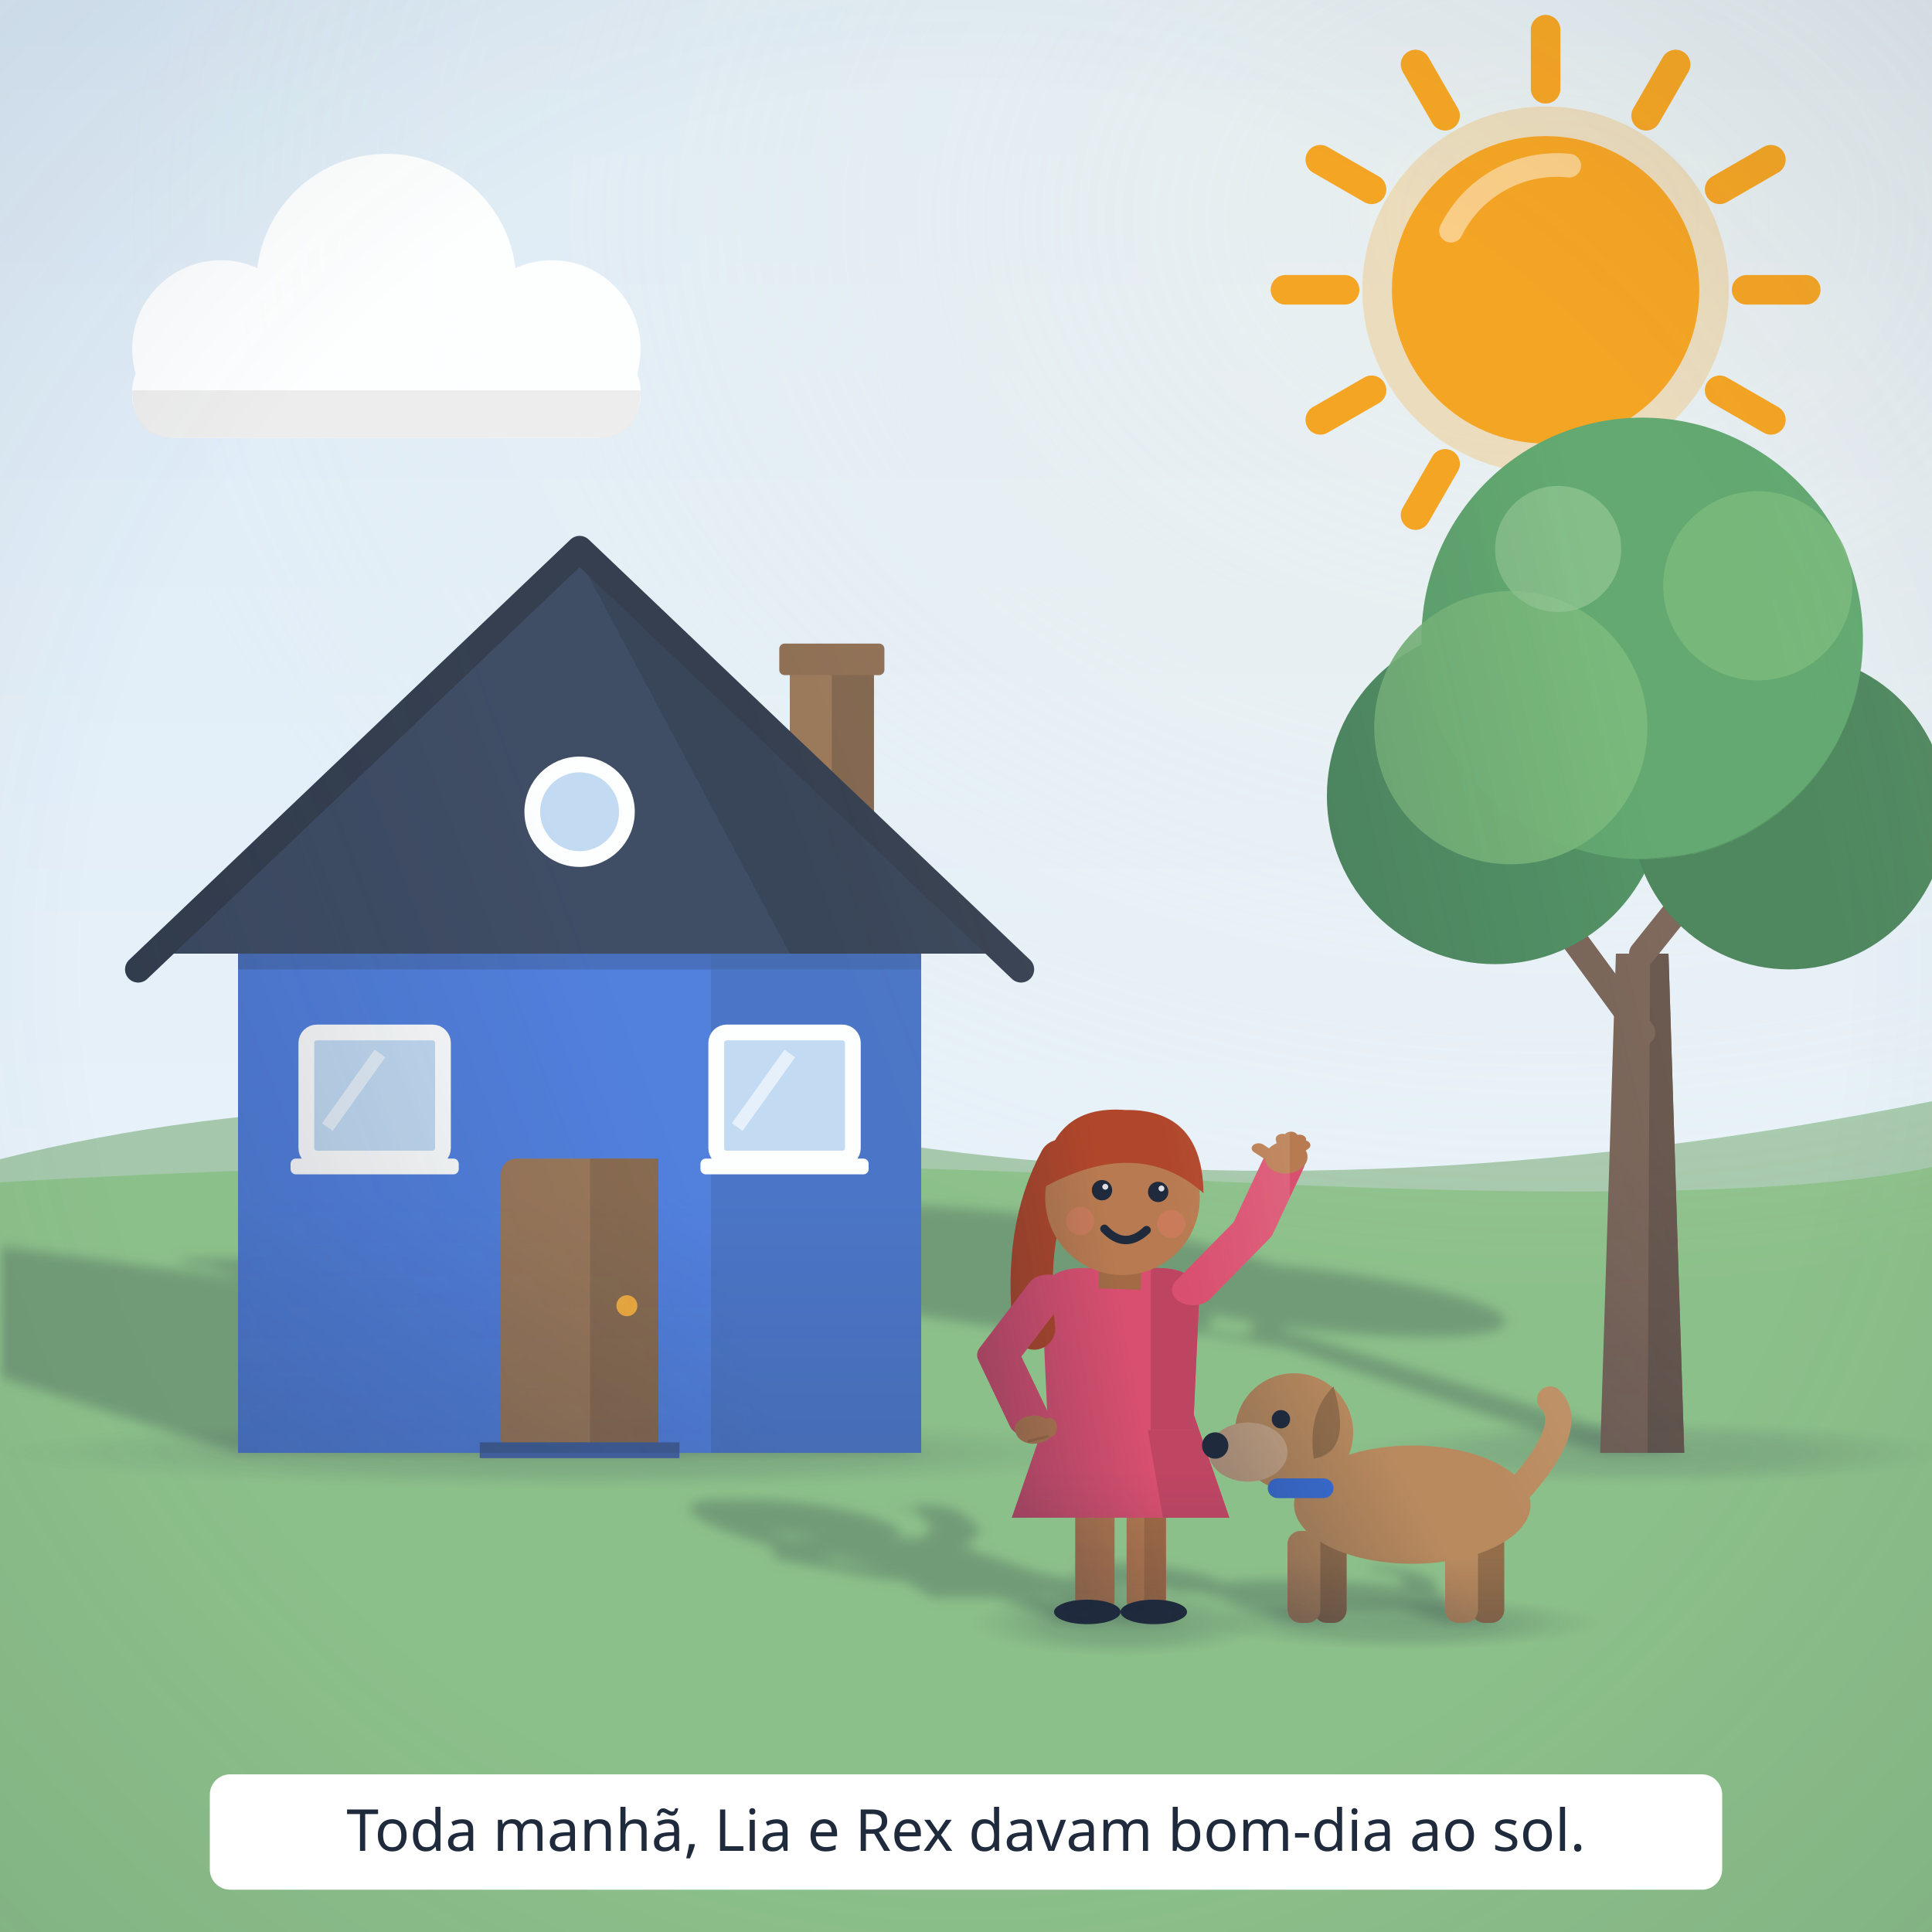
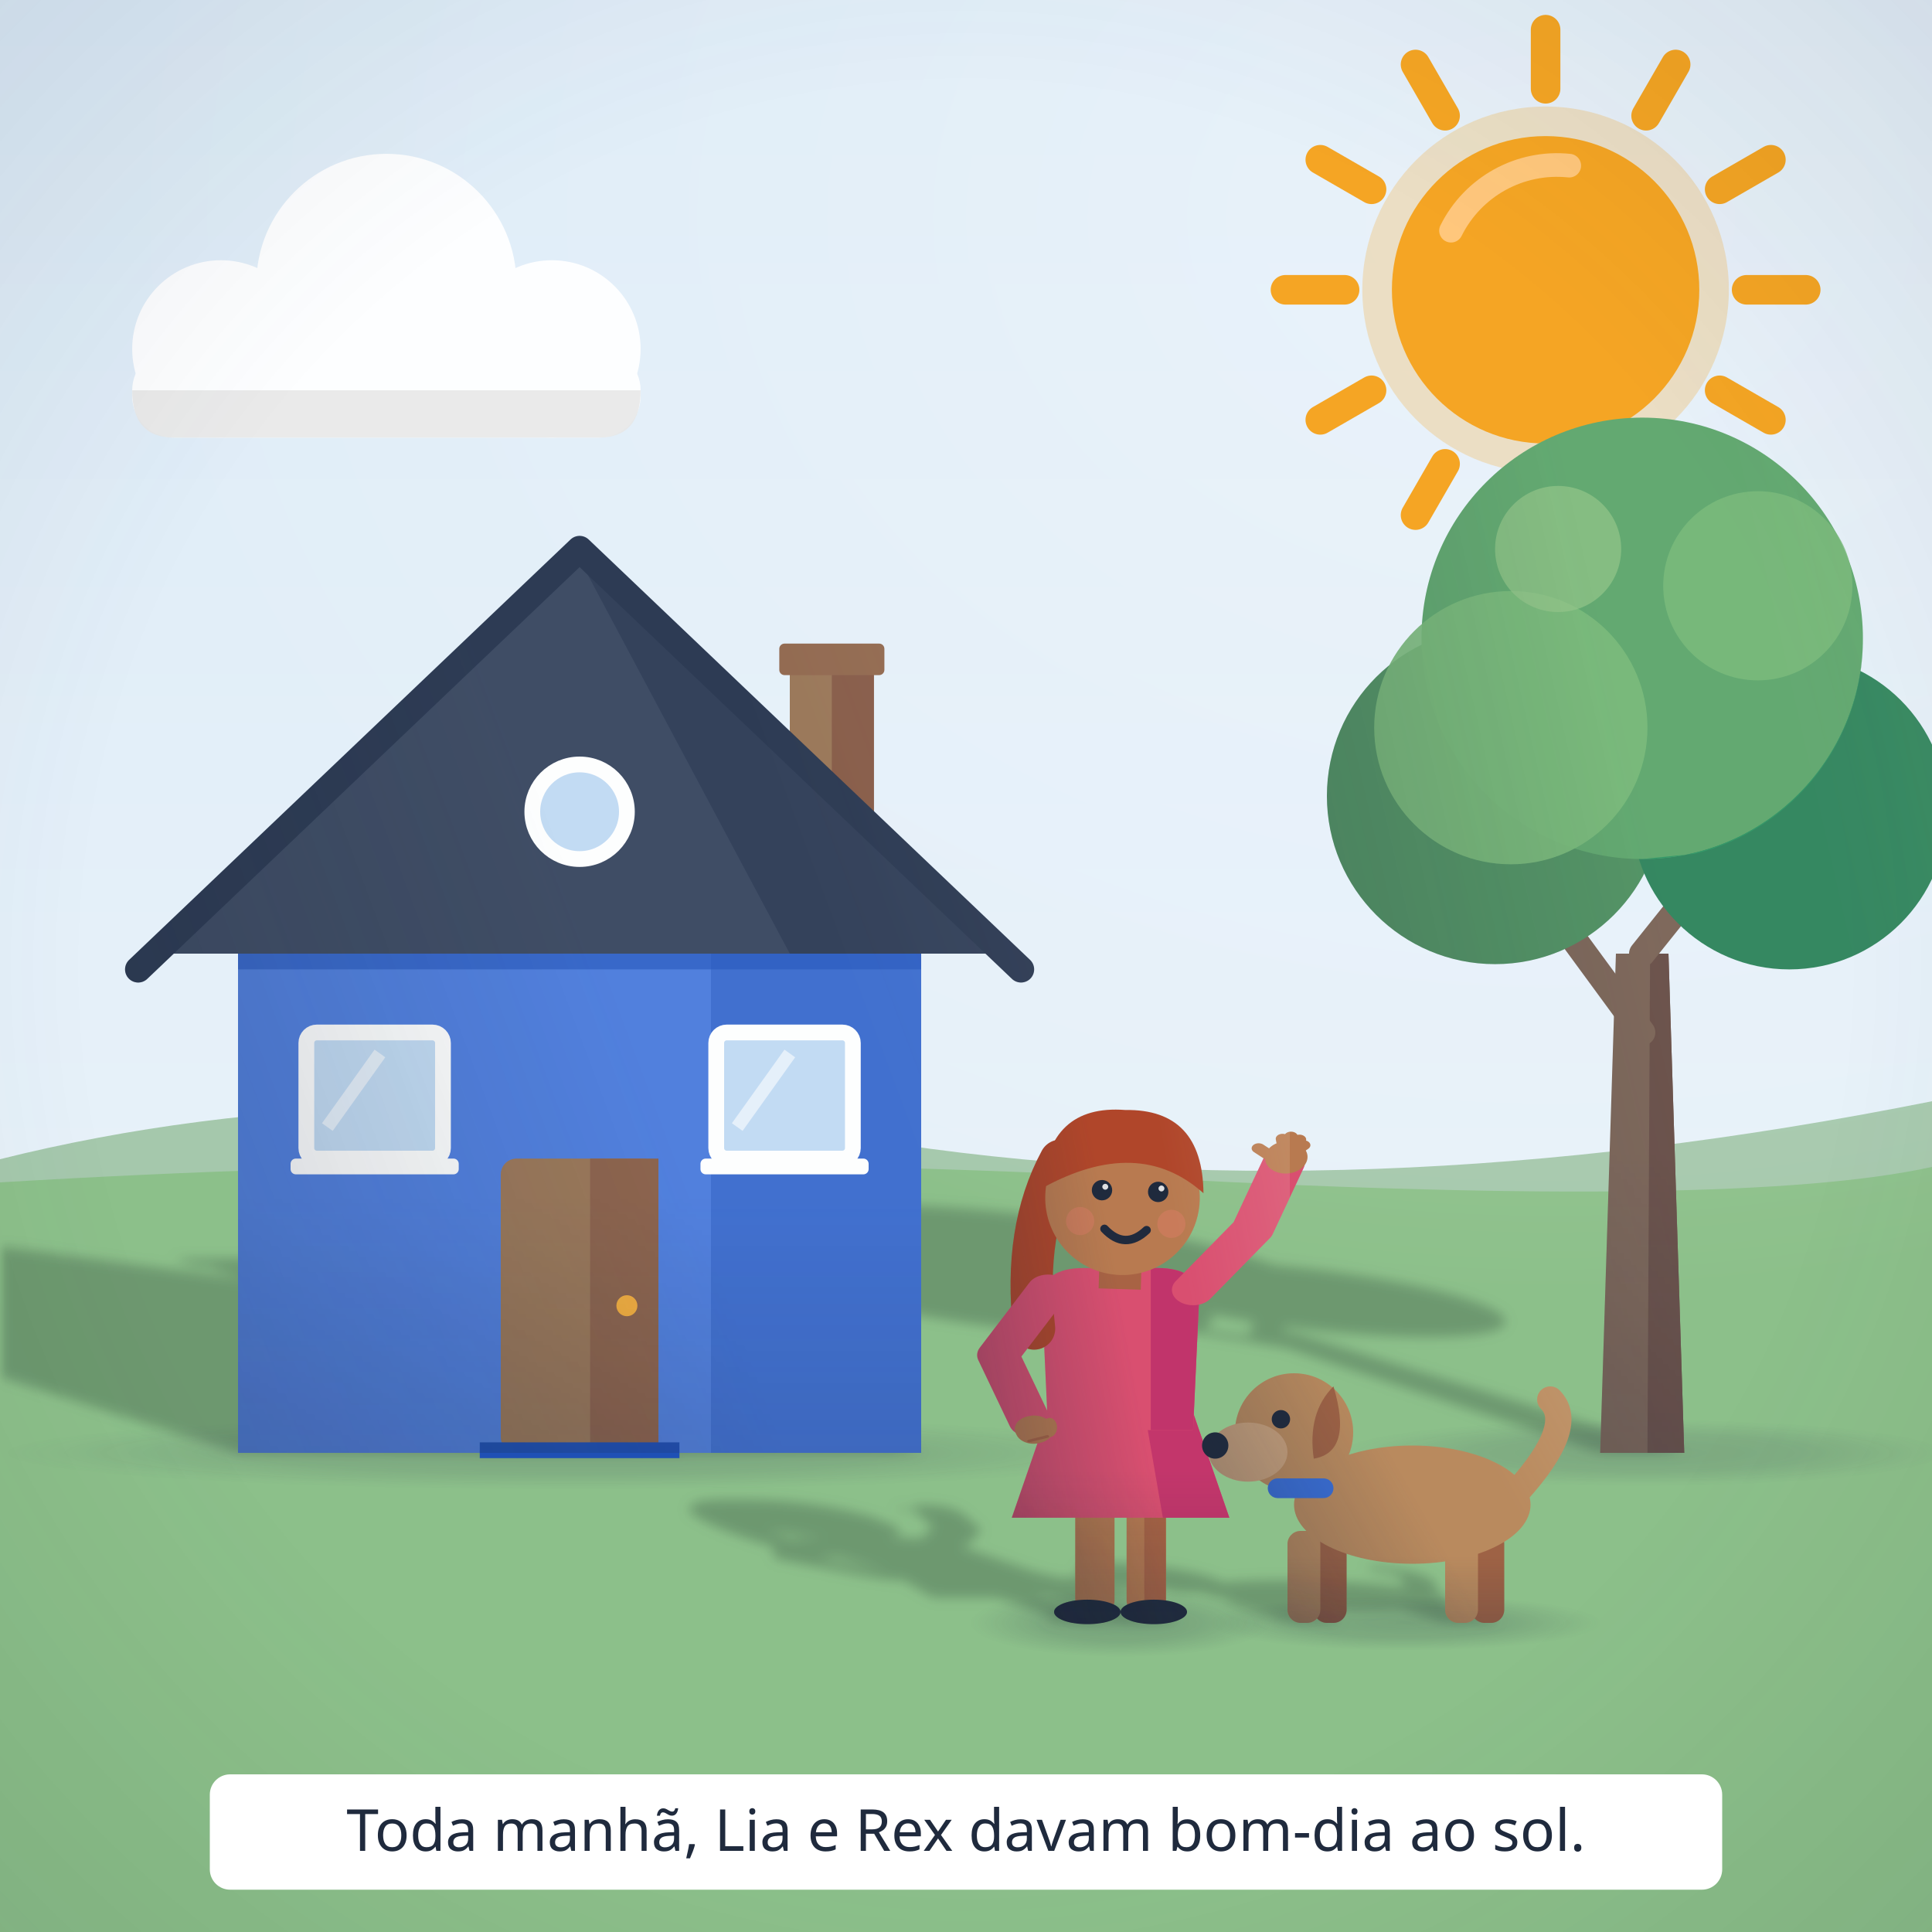
<svg xmlns="http://www.w3.org/2000/svg" width="1000" height="1000" viewBox="0 0 1000 1000">
  <defs>
    <linearGradient id="sky" x1="0" y1="0" x2="0" y2="1">
      <stop offset="0" stop-color="#DCEBF7" />
      <stop offset="1" stop-color="#EEF5FB" />
    </linearGradient>
    <radialGradient id="cshadow">
      <stop offset="0" stop-color="rgb(31,42,61)" stop-opacity="0.195" />
      <stop offset="0.55" stop-color="rgb(31,42,61)" stop-opacity="0.143" />
      <stop offset="1" stop-color="rgb(31,42,61)" stop-opacity="0" />
    </radialGradient>
    <filter id="hazeFar" color-interpolation-filters="sRGB">
      <feColorMatrix type="matrix" values="0.68 0 0 0 0.299 0 0.68 0 0 0.307 0 0 0.68 0 0.315 0 0 0 1 0" />
    </filter>
    <filter id="hazeMid" color-interpolation-filters="sRGB">
      <feColorMatrix type="matrix" values="0.87 0 0 0 0.121 0 0.87 0 0 0.125 0 0 0.87 0 0.128 0 0 0 1 0" />
    </filter>
-     <linearGradient id="lgShade" x1="1" y1="0" x2="0" y2="0.35">
+     <linearGradient id="lgLight" x1="1" y1="0" x2="0" y2="0.35">
      <stop offset="0" stop-color="#FFF4DE" stop-opacity="0.156" />
      <stop offset="0.42" stop-color="#FFF4DE" stop-opacity="0" />
+     </linearGradient>
+     <linearGradient id="lgShade" x1="1" y1="0" x2="0" y2="0.35">
      <stop offset="0.6" stop-color="rgb(31,42,61)" stop-opacity="0" />
      <stop offset="1" stop-color="rgb(31,42,61)" stop-opacity="0.300" />
    </linearGradient>
    <linearGradient id="lgAO" x1="0" y1="0" x2="0" y2="1">
      <stop offset="0.72" stop-color="rgb(31,42,61)" stop-opacity="0" />
      <stop offset="1" stop-color="rgb(31,42,61)" stop-opacity="0.192" />
    </linearGradient>
    <filter id="toWhite" color-interpolation-filters="sRGB">
      <feColorMatrix values="0 0 0 0 1 0 0 0 0 1 0 0 0 0 1 0 0 0 1 0" />
    </filter>
    <filter id="castF" x="-30%" y="-30%" width="160%" height="160%" color-interpolation-filters="sRGB">
      <feColorMatrix values="0 0 0 0 0.122 0 0 0 0 0.165 0 0 0 0 0.239 0 0 0 1 0" />
      <feGaussianBlur stdDeviation="3.0" />
    </filter>
    <clipPath id="groundClip">
      <rect y="600.0" width="1000" height="1000" />
    </clipPath>
    <radialGradient id="glow" cx="0.8" cy="0.15" r="0.75">
      <stop offset="0" stop-color="#FFF4DE" stop-opacity="0.330" />
      <stop offset="1" stop-color="#FFF4DE" stop-opacity="0" />
    </radialGradient>
    <linearGradient id="falloff" x1="1" y1="0" x2="0" y2="0">
      <stop offset="0.35" stop-color="rgb(31,42,61)" stop-opacity="0" />
      <stop offset="1" stop-color="rgb(31,42,61)" stop-opacity="0.078" />
    </linearGradient>
    <radialGradient id="vignette" cx="0.5" cy="0.5" r="0.75">
      <stop offset="0.6" stop-color="rgb(31,42,61)" stop-opacity="0" />
      <stop offset="1" stop-color="rgb(31,42,61)" stop-opacity="0.102" />
    </radialGradient>
  </defs>
  <rect width="1000" height="1000" fill="url(#sky)" />
  <path d="M0 600 Q200 550 450 590 T1000 570 L1000 1000 L0 1000 Z" fill="#6FA56E" fill-opacity="0.55" stroke-opacity="0.55" />
  <path d="M0 612 Q300 594 600 610 T1000 604 L1000 1000 L0 1000 Z" fill="#8CC08A" />
-   <rect width="1000" height="750" fill="url(#glow)" />
-   <g clip-path="url(#groundClip)" opacity="0.252">
+   <rect width="1000" height="750" fill="url(#glow)" style="mix-blend-mode: screen;" />
+   <g clip-path="url(#groundClip)" opacity="0.252" style="mix-blend-mode: multiply;">
    <g filter="url(#castF)">
      <use href="#b_casa" transform="translate(300.0 752.0) matrix(1 0 0.750 0.24 0 0) scale(2.720)" />
      <use href="#b_arv" transform="translate(850.0 752.0) matrix(1 0 0.750 0.24 0 0) scale(2.720)" />
      <use href="#b_lia" transform="translate(580.0 840.0) matrix(1 0 0.750 0.24 0 0) scale(3.910)" />
      <use href="#b_rex" transform="translate(727.6 840.0) matrix(1 0 0.750 0.24 0 0) scale(3.400)" />
    </g>
  </g>
-   <g id="sol" transform="translate(800.0 287.7) scale(3.060)">
-     <g id="b_sol">
-       <circle cx="0" cy="-45" r="31" fill="#F5A524" fill-opacity="0.25" stroke-opacity="0.25" />
-       <path d="M34 -45 L44 -45" stroke="#F5A524" stroke-width="5" stroke-linecap="round" />
-       <path d="M29.44 -28 L38.11 -23" stroke="#F5A524" stroke-width="5" stroke-linecap="round" />
-       <path d="M17 -15.56 L22 -6.89" stroke="#F5A524" stroke-width="5" stroke-linecap="round" />
-       <path d="M0 -11 L0 -1" stroke="#F5A524" stroke-width="5" stroke-linecap="round" />
-       <path d="M-17 -15.56 L-22 -6.89" stroke="#F5A524" stroke-width="5" stroke-linecap="round" />
-       <path d="M-29.44 -28 L-38.11 -23" stroke="#F5A524" stroke-width="5" stroke-linecap="round" />
-       <path d="M-34 -45 L-44 -45" stroke="#F5A524" stroke-width="5" stroke-linecap="round" />
-       <path d="M-29.44 -62 L-38.11 -67" stroke="#F5A524" stroke-width="5" stroke-linecap="round" />
-       <path d="M-17 -74.44 L-22 -83.11" stroke="#F5A524" stroke-width="5" stroke-linecap="round" />
-       <path d="M0 -79 L0 -89" stroke="#F5A524" stroke-width="5" stroke-linecap="round" />
-       <path d="M17 -74.44 L22 -83.11" stroke="#F5A524" stroke-width="5" stroke-linecap="round" />
-       <path d="M29.44 -62 L38.11 -67" stroke="#F5A524" stroke-width="5" stroke-linecap="round" />
-       <circle cx="0" cy="-45" r="26" fill="#F5A524" />
-       <path d="M-16 -55 A20 20 0 0 1 4 -66" stroke="#face87" stroke-width="4" fill="none" stroke-linecap="round" />
-     </g>
-   </g>
-   <g id="nuvem" transform="translate(200.0 226.5) scale(3.060)">
-     <g id="b_nuvem">
-       <g fill="#FFFFFF" opacity="0.94">
-         <circle cx="-28" cy="-15" r="15" />
-         <circle cx="0" cy="-26" r="22" />
-         <circle cx="28" cy="-15" r="15" />
-         <rect x="-43" y="-15" width="86" height="15" rx="7" />
-       </g>
-       <path d="M-43 -8 Q-43 0 -36 0 L36 0 Q43 0 43 -8 Z" fill="#ebebeb" fill-opacity="0.9" stroke-opacity="0.9" />
+   <g style="isolation: isolate;">
+     <g id="sol" transform="translate(800.0 287.7) scale(3.060)">
+       <g id="b_sol">
+         <circle cx="0" cy="-45" r="31" fill="#F5A524" fill-opacity="0.25" stroke-opacity="0.25" />
+         <path d="M34 -45 L44 -45" stroke="#F5A524" stroke-width="5" stroke-linecap="round" />
+         <path d="M29.44 -28 L38.11 -23" stroke="#F5A524" stroke-width="5" stroke-linecap="round" />
+         <path d="M17 -15.56 L22 -6.89" stroke="#F5A524" stroke-width="5" stroke-linecap="round" />
+         <path d="M0 -11 L0 -1" stroke="#F5A524" stroke-width="5" stroke-linecap="round" />
+         <path d="M-17 -15.56 L-22 -6.89" stroke="#F5A524" stroke-width="5" stroke-linecap="round" />
+         <path d="M-29.44 -28 L-38.11 -23" stroke="#F5A524" stroke-width="5" stroke-linecap="round" />
+         <path d="M-34 -45 L-44 -45" stroke="#F5A524" stroke-width="5" stroke-linecap="round" />
+         <path d="M-29.44 -62 L-38.11 -67" stroke="#F5A524" stroke-width="5" stroke-linecap="round" />
+         <path d="M-17 -74.44 L-22 -83.11" stroke="#F5A524" stroke-width="5" stroke-linecap="round" />
+         <path d="M0 -79 L0 -89" stroke="#F5A524" stroke-width="5" stroke-linecap="round" />
+         <path d="M17 -74.44 L22 -83.11" stroke="#F5A524" stroke-width="5" stroke-linecap="round" />
+         <path d="M29.44 -62 L38.11 -67" stroke="#F5A524" stroke-width="5" stroke-linecap="round" />
+         <circle cx="0" cy="-45" r="26" fill="#F5A524" />
+         <path d="M-16 -55 A20 20 0 0 1 4 -66" stroke="#FFC77C" stroke-width="4" fill="none" stroke-linecap="round" />
+       </g>
+     </g>
+   </g>
+   <g style="isolation: isolate;">
+     <g id="nuvem" transform="translate(200.0 226.5) scale(3.060)">
+       <g id="b_nuvem">
+         <g fill="#FFFFFF" opacity="0.94">
+           <circle cx="-28" cy="-15" r="15" />
+           <circle cx="0" cy="-26" r="22" />
+           <circle cx="28" cy="-15" r="15" />
+           <rect x="-43" y="-15" width="86" height="15" rx="7" />
+         </g>
+         <path d="M-43 -8 Q-43 0 -36 0 L36 0 Q43 0 43 -8 Z" fill="#E8E8E8" fill-opacity="0.9" stroke-opacity="0.9" />
+       </g>
    </g>
  </g>
  <g transform="translate(300.0 752.0) scale(2.720)" filter="url(#hazeMid)">
    <ellipse cx="0" cy="0" rx="110.0" ry="7.0" fill="url(#cshadow)" />
  </g>
-   <g id="casa" transform="translate(300.0 752.0) scale(2.720)" filter="url(#hazeMid)">
-     <g id="b_casa">
-       <rect x="40" y="-150" width="16" height="32" rx="0" fill="#8E6542" />
-       <rect x="48" y="-150" width="8" height="32" rx="0" fill="#725135" />
-       <rect x="38" y="-154" width="20" height="6" rx="1" fill="#805b3b" />
-       <rect x="-65" y="-100" width="130" height="100" rx="0" fill="#3A6FD8" />
-       <rect x="25" y="-100" width="40" height="100" rx="0" fill="#3362be" />
-       <path d="M-65 -100 L65 -100 L65 -92 L-65 -92 Z" fill="#2a509c" fill-opacity="0.6" stroke-opacity="0.6" />
-       <path d="M-80 -95 L0 -170 L80 -95 Z" fill="#25344F" />
-       <path d="M0 -170 L80 -95 L40 -95 Z" fill="#1e2b41" />
-       <path d="M-84 -92 L0 -172 L84 -92" stroke="#1a2437" stroke-width="5" fill="none" stroke-linejoin="round" stroke-linecap="round" />
-       <rect x="-15" y="-56" width="30" height="56" rx="3" fill="#8E6542" />
-       <rect x="2" y="-56" width="13" height="56" rx="0" fill="#795638" />
-       <circle cx="9" cy="-28" r="2" fill="#F5A524" />
-       <rect x="-19" y="-2" width="38" height="3" rx="0" fill="#26488c" />
-       <rect x="-52" y="-80" width="26" height="24" rx="2" fill="#BCD7F2" stroke="#FFFFFF" stroke-width="3" />
-       <path d="M-48 -62 L-38 -76" stroke="#FFFFFF" stroke-width="2.5" fill-opacity="0.6" stroke-opacity="0.6" />
-       <rect x="-55" y="-56" width="32" height="3" rx="1" fill="#FFFFFF" />
-       <rect x="26" y="-80" width="26" height="24" rx="2" fill="#BCD7F2" stroke="#FFFFFF" stroke-width="3" />
-       <path d="M30 -62 L40 -76" stroke="#FFFFFF" stroke-width="2.5" fill-opacity="0.6" stroke-opacity="0.6" />
-       <rect x="23" y="-56" width="32" height="3" rx="1" fill="#FFFFFF" />
-       <circle cx="0" cy="-122" r="9" fill="#BCD7F2" stroke="#FFFFFF" stroke-width="3" />
-     </g>
-   </g>
-   <mask id="mk_casa" maskUnits="userSpaceOnUse" x="-4.6" y="180.8" width="609.3" height="571.2">
-     <use href="#b_casa" transform="translate(300.0 752.0) scale(2.720)" filter="url(#toWhite)" />
-   </mask>
-   <g mask="url(#mk_casa)" opacity="0.6">
-     <rect x="-4.6" y="180.8" width="609.3" height="571.2" fill="url(#lgShade)" />
-     <rect x="82.4" y="276.0" width="435.2" height="476.0" fill="url(#lgAO)" />
+   <g style="isolation: isolate;">
+     <g id="casa" transform="translate(300.0 752.0) scale(2.720)" filter="url(#hazeMid)">
+       <g id="b_casa">
+         <rect x="40" y="-150" width="16" height="32" rx="0" fill="#8E6542" />
+         <rect x="48" y="-150" width="8" height="32" rx="0" fill="#794630" />
+         <rect x="38" y="-154" width="20" height="6" rx="1" fill="#845538" />
+         <rect x="-65" y="-100" width="130" height="100" rx="0" fill="#3A6FD8" />
+         <rect x="25" y="-100" width="40" height="100" rx="0" fill="#275CC8" />
+         <path d="M-65 -100 L65 -100 L65 -92 L-65 -92 Z" fill="#0B42B4" fill-opacity="0.6" stroke-opacity="0.6" />
+         <path d="M-80 -95 L0 -170 L80 -95 Z" fill="#25344F" />
+         <path d="M0 -170 L80 -95 L40 -95 Z" fill="#182743" />
+         <path d="M-84 -92 L0 -172 L84 -92" stroke="#101F3B" stroke-width="5" fill="none" stroke-linejoin="round" stroke-linecap="round" />
+         <rect x="-15" y="-56" width="30" height="56" rx="3" fill="#8E6542" />
+         <rect x="2" y="-56" width="13" height="56" rx="0" fill="#7E4E34" />
+         <circle cx="9" cy="-28" r="2" fill="#F5A524" />
+         <rect x="-19" y="-2" width="38" height="3" rx="0" fill="#0037AA" />
+         <rect x="-52" y="-80" width="26" height="24" rx="2" fill="#BCD7F2" stroke="#FFFFFF" stroke-width="3" />
+         <path d="M-48 -62 L-38 -76" stroke="#FFFFFF" stroke-width="2.5" fill-opacity="0.6" stroke-opacity="0.6" />
+         <rect x="-55" y="-56" width="32" height="3" rx="1" fill="#FFFFFF" />
+         <rect x="26" y="-80" width="26" height="24" rx="2" fill="#BCD7F2" stroke="#FFFFFF" stroke-width="3" />
+         <path d="M30 -62 L40 -76" stroke="#FFFFFF" stroke-width="2.5" fill-opacity="0.6" stroke-opacity="0.6" />
+         <rect x="23" y="-56" width="32" height="3" rx="1" fill="#FFFFFF" />
+         <circle cx="0" cy="-122" r="9" fill="#BCD7F2" stroke="#FFFFFF" stroke-width="3" />
+       </g>
+     </g>
+     <mask id="mk_casa" maskUnits="userSpaceOnUse" x="-4.6" y="180.8" width="609.3" height="571.2">
+       <use href="#b_casa" transform="translate(300.0 752.0) scale(2.720)" filter="url(#toWhite)" />
+     </mask>
+     <g mask="url(#mk_casa)" opacity="0.6">
+       <rect x="-4.6" y="180.8" width="609.3" height="571.2" fill="url(#lgLight)" style="mix-blend-mode: screen;" />
+       <rect x="-4.6" y="180.8" width="609.3" height="571.2" fill="url(#lgShade)" style="mix-blend-mode: multiply;" />
+       <rect x="82.4" y="276.0" width="435.2" height="476.0" fill="url(#lgAO)" style="mix-blend-mode: multiply;" />
+     </g>
  </g>
  <g transform="translate(850.0 752.0) scale(2.720)" filter="url(#hazeMid)">
    <ellipse cx="0" cy="0" rx="57.5" ry="6.3" fill="url(#cshadow)" />
  </g>
-   <g id="arv" transform="translate(850.0 752.0) scale(2.720)" filter="url(#hazeMid)">
-     <g id="b_arv">
-       <path d="M-8 0 L-5 -95 L5 -95 L8 0 Z" fill="#6E5444" />
-       <path d="M1 0 L1.5 -95 L5 -95 L8 0 Z" fill="#584336" />
-       <path d="M0 -80 L-22 -110 M0 -95 L20 -120" stroke="#6E5444" stroke-width="5" stroke-linecap="round" />
-       <circle cx="-28" cy="-125" r="32" fill="#3D8550" />
-       <circle cx="28" cy="-122" r="30" fill="#377848" />
-       <circle cx="0" cy="-155" r="42" fill="#4E9E5C" />
-       <path d="M0 -113 A42 42 0 0 0 42 -155 A42 42 0 0 1 10 -114 Z" fill="#458b51" />
-       <circle cx="-25" cy="-138" r="26" fill="#6BB36A" fill-opacity="0.9" stroke-opacity="0.9" />
-       <circle cx="-16" cy="-172" r="12" fill="#86c185" fill-opacity="0.7" stroke-opacity="0.7" />
-       <circle cx="22" cy="-165" r="18" fill="#6BB36A" fill-opacity="0.8" stroke-opacity="0.8" />
-     </g>
-   </g>
-   <mask id="mk_arv" maskUnits="userSpaceOnUse" x="631.0" y="82.9" width="437.9" height="669.1">
-     <use href="#b_arv" transform="translate(850.0 752.0) scale(2.720)" filter="url(#toWhite)" />
-   </mask>
-   <g mask="url(#mk_arv)" opacity="0.6">
-     <rect x="631.0" y="82.9" width="437.9" height="669.1" fill="url(#lgShade)" />
-     <rect x="693.6" y="194.4" width="312.8" height="557.6" fill="url(#lgAO)" />
+   <g style="isolation: isolate;">
+     <g id="arv" transform="translate(850.0 752.0) scale(2.720)" filter="url(#hazeMid)">
+       <g id="b_arv">
+         <path d="M-8 0 L-5 -95 L5 -95 L8 0 Z" fill="#6E5444" />
+         <path d="M1 0 L1.5 -95 L5 -95 L8 0 Z" fill="#5A3C33" />
+         <path d="M0 -80 L-22 -110 M0 -95 L20 -120" stroke="#6E5444" stroke-width="5" stroke-linecap="round" />
+         <circle cx="-28" cy="-125" r="32" fill="#3D8550" />
+         <circle cx="28" cy="-122" r="30" fill="#19784A" />
+         <circle cx="0" cy="-155" r="42" fill="#4E9E5C" />
+         <path d="M0 -113 A42 42 0 0 0 42 -155 A42 42 0 0 1 10 -114 Z" fill="#1A8C54" />
+         <circle cx="-25" cy="-138" r="26" fill="#6BB36A" fill-opacity="0.9" stroke-opacity="0.9" />
+         <circle cx="-16" cy="-172" r="12" fill="#86BF79" fill-opacity="0.7" stroke-opacity="0.7" />
+         <circle cx="22" cy="-165" r="18" fill="#6BB36A" fill-opacity="0.8" stroke-opacity="0.8" />
+       </g>
+     </g>
+     <mask id="mk_arv" maskUnits="userSpaceOnUse" x="631.0" y="82.9" width="437.9" height="669.1">
+       <use href="#b_arv" transform="translate(850.0 752.0) scale(2.720)" filter="url(#toWhite)" />
+     </mask>
+     <g mask="url(#mk_arv)" opacity="0.6">
+       <rect x="631.0" y="82.9" width="437.9" height="669.1" fill="url(#lgLight)" style="mix-blend-mode: screen;" />
+       <rect x="631.0" y="82.9" width="437.9" height="669.1" fill="url(#lgShade)" style="mix-blend-mode: multiply;" />
+       <rect x="693.6" y="194.4" width="312.8" height="557.6" fill="url(#lgAO)" style="mix-blend-mode: multiply;" />
+     </g>
  </g>
  <g transform="translate(580.0 840.0) scale(3.910)">
    <ellipse cx="0" cy="0" rx="20.0" ry="4.5" fill="url(#cshadow)" />
  </g>
-   <g id="lia" transform="translate(580.0 840.0) scale(3.910)">
-     <g id="b_lia">
-       <g transform="scale(0.8 0.58)">
-         <rect x="-7.5" y="-47" width="6.5" height="45" rx="3" fill="#B87A50" />
-         <rect x="1" y="-47" width="6.5" height="45" rx="3" fill="#B87A50" />
-         <rect x="3.925" y="-47" width="3.575" height="45" rx="2" fill="#a26b46" />
-         <ellipse cx="-5.5" cy="-2.5" rx="5.5" ry="2.8" fill="#1F2A3D" />
-         <ellipse cx="5.5" cy="-2.5" rx="5.5" ry="2.8" fill="#1F2A3D" />
-         <path d="M-12 -48 L12 -48 L18 -24 L-18 -24 Z" fill="#D94F70" />
-         <path d="M4 -48 L12 -48 L18 -24 L7 -24 Z" fill="#bf4663" />
-         <path d="M-13 -74 Q-13 -81 -6 -81 L6 -81 Q13 -81 13 -74 L12 -44 L-12 -44 Z" fill="#D94F70" />
-         <path d="M5 -81 L6 -81 Q13 -81 13 -74 L12 -44 L5 -44 Z" fill="#bd4561" />
-       </g>
-       <g transform="translate(0 28.35) scale(0.93) rotate(1.76 0 -82)">
-         <rect x="-3" y="-85" width="6" height="7" fill="#a26b46" />
-         <path d="M-9 -96 Q-14 -86 -12 -72" stroke="#B0462A" stroke-width="6" fill="none" stroke-linecap="round" />
-         <circle cx="0" cy="-91" r="11" fill="#B87A50" />
-         <path d="M-11.5 -92 Q-11 -104 0 -103.5 Q11 -104 11.5 -92 Q2 -100 -11.5 -92 Z" fill="#B0462A" />
-         <circle cx="-2.95" cy="-91.99" r="1.45" fill="#1F2A3D" />
-         <circle cx="-2.5" cy="-92.49" r="0.42" fill="#FFFFFF" fill-opacity="0.85" stroke-opacity="0.85" />
-         <circle cx="5.05" cy="-91.99" r="1.45" fill="#1F2A3D" />
-         <circle cx="5.5" cy="-92.49" r="0.42" fill="#FFFFFF" fill-opacity="0.85" stroke-opacity="0.85" />
-         <path d="M-2.429 -86.5 Q0.571 -83.5 3.571 -86.5" stroke="#1F2A3D" stroke-width="1.2" fill="none" stroke-linecap="round" />
-         <circle cx="-5.929" cy="-87.5" r="2" fill="#E9806E" fill-opacity="0.35" stroke-opacity="0.35" />
-         <circle cx="7.071" cy="-87.5" r="2" fill="#E9806E" fill-opacity="0.35" stroke-opacity="0.35" />
-       </g>
-       <g transform="scale(0.8 0.58)">
-         <path d="M-12 -76 L-20.23 -61.12 L-15 -46" stroke="#D94F70" fill="none" stroke-linecap="round" stroke-linejoin="round" stroke-width="7" />
-         <g transform="translate(-15 -46) rotate(70.94)">
-           <ellipse cx="1.2" cy="-0.9" rx="1.9" ry="1.3" fill="#a26b46" transform="rotate(30 1.2 -0.9)" />
-           <rect x="-1.2" y="-3.1" width="6.4" height="6.2" rx="3" fill="#B87A50" />
-           <ellipse cx="2.4" cy="-2.6" rx="2.2" ry="1.25" fill="#B87A50" transform="rotate(20 2.4 -2.6)" />
-           <path d="M4.2 -1.6 L4.2 1.6" stroke="#a26b46" stroke-width="0.6" stroke-linecap="round" />
-         </g>
-         <path d="M12 -76 L21.86 -89.85 L27 -105" stroke="#D94F70" fill="none" stroke-linecap="round" stroke-linejoin="round" stroke-width="7" />
-         <g transform="translate(27 -105) rotate(-71.27)">
-           <ellipse cx="1.3" cy="0" rx="3.7" ry="3.5" fill="#B87A50" />
-           <path d="M3 -0.86 L5.14 -1.95" stroke="#B87A50" stroke-width="2.25" stroke-linecap="round" />
-           <path d="M3 -0.3 L6.06 -0.78" stroke="#B87A50" stroke-width="2.25" stroke-linecap="round" />
-           <path d="M3 0.3 L5.86 0.75" stroke="#B87A50" stroke-width="2.25" stroke-linecap="round" />
-           <path d="M3 0.86 L4.87 1.82" stroke="#B87A50" stroke-width="2.25" stroke-linecap="round" />
-           <path d="M0.6 -2.2 L1.8 -5" stroke="#B87A50" stroke-width="2.3" stroke-linecap="round" />
-         </g>
-       </g>
-     </g>
-   </g>
-   <mask id="mk_lia" maskUnits="userSpaceOnUse" x="492.4" y="501.8" width="175.2" height="338.2">
-     <use href="#b_lia" transform="translate(580.0 840.0) scale(3.910)" filter="url(#toWhite)" />
-   </mask>
-   <g mask="url(#mk_lia)" opacity="1">
-     <rect x="492.4" y="501.8" width="175.2" height="338.2" fill="url(#lgShade)" />
-     <rect x="517.4" y="558.1" width="125.1" height="281.9" fill="url(#lgAO)" />
+   <g style="isolation: isolate;">
+     <g id="lia" transform="translate(580.0 840.0) scale(3.910)">
+       <g id="b_lia">
+         <g transform="scale(0.8 0.58)">
+           <rect x="-7.5" y="-47" width="6.5" height="45" rx="3" fill="#B87A50" />
+           <rect x="1" y="-47" width="6.5" height="45" rx="3" fill="#B87A50" />
+           <rect x="3.925" y="-47" width="3.575" height="45" rx="2" fill="#A86344" />
+           <ellipse cx="-5.5" cy="-2.5" rx="5.5" ry="2.8" fill="#1F2A3D" />
+           <ellipse cx="5.5" cy="-2.5" rx="5.5" ry="2.8" fill="#1F2A3D" />
+           <path d="M-12 -48 L12 -48 L18 -24 L-18 -24 Z" fill="#D94F70" />
+           <path d="M4 -48 L12 -48 L18 -24 L7 -24 Z" fill="#C3366B" />
+           <path d="M-13 -74 Q-13 -81 -6 -81 L6 -81 Q13 -81 13 -74 L12 -44 L-12 -44 Z" fill="#D94F70" />
+           <path d="M5 -81 L6 -81 Q13 -81 13 -74 L12 -44 L5 -44 Z" fill="#C1346B" />
+         </g>
+         <g transform="translate(0 28.35) scale(0.93) rotate(1.76 0 -82)">
+           <rect x="-3" y="-85" width="6" height="7" fill="#A86344" />
+           <path d="M-9 -96 Q-14 -86 -12 -72" stroke="#B0462A" stroke-width="6" fill="none" stroke-linecap="round" />
+           <circle cx="0" cy="-91" r="11" fill="#B87A50" />
+           <path d="M-11.5 -92 Q-11 -104 0 -103.5 Q11 -104 11.5 -92 Q2 -100 -11.5 -92 Z" fill="#B0462A" />
+           <circle cx="-2.95" cy="-91.99" r="1.45" fill="#1F2A3D" />
+           <circle cx="-2.5" cy="-92.49" r="0.42" fill="#FFFFFF" fill-opacity="0.85" stroke-opacity="0.85" />
+           <circle cx="5.05" cy="-91.99" r="1.45" fill="#1F2A3D" />
+           <circle cx="5.5" cy="-92.49" r="0.42" fill="#FFFFFF" fill-opacity="0.85" stroke-opacity="0.85" />
+           <path d="M-2.429 -86.5 Q0.571 -83.5 3.571 -86.5" stroke="#1F2A3D" stroke-width="1.2" fill="none" stroke-linecap="round" />
+           <circle cx="-5.929" cy="-87.5" r="2" fill="#E9806E" fill-opacity="0.35" stroke-opacity="0.35" />
+           <circle cx="7.071" cy="-87.5" r="2" fill="#E9806E" fill-opacity="0.35" stroke-opacity="0.35" />
+         </g>
+         <g transform="scale(0.8 0.58)">
+           <path d="M-12 -76 L-20.23 -61.12 L-15 -46" stroke="#D94F70" fill="none" stroke-linecap="round" stroke-linejoin="round" stroke-width="7" />
+           <g transform="translate(-15 -46) rotate(70.94)">
+             <ellipse cx="1.2" cy="-0.9" rx="1.9" ry="1.3" fill="#A86344" transform="rotate(30 1.2 -0.9)" />
+             <rect x="-1.2" y="-3.1" width="6.4" height="6.2" rx="3" fill="#B87A50" />
+             <ellipse cx="2.4" cy="-2.6" rx="2.2" ry="1.25" fill="#B87A50" transform="rotate(20 2.4 -2.6)" />
+             <path d="M4.2 -1.6 L4.2 1.6" stroke="#A86344" stroke-width="0.6" stroke-linecap="round" />
+           </g>
+           <path d="M12 -76 L21.86 -89.85 L27 -105" stroke="#D94F70" fill="none" stroke-linecap="round" stroke-linejoin="round" stroke-width="7" />
+           <g transform="translate(27 -105) rotate(-71.27)">
+             <ellipse cx="1.3" cy="0" rx="3.7" ry="3.5" fill="#B87A50" />
+             <path d="M3 -0.86 L5.14 -1.95" stroke="#B87A50" stroke-width="2.25" stroke-linecap="round" />
+             <path d="M3 -0.3 L6.06 -0.78" stroke="#B87A50" stroke-width="2.25" stroke-linecap="round" />
+             <path d="M3 0.3 L5.86 0.75" stroke="#B87A50" stroke-width="2.25" stroke-linecap="round" />
+             <path d="M3 0.86 L4.87 1.82" stroke="#B87A50" stroke-width="2.25" stroke-linecap="round" />
+             <path d="M0.6 -2.2 L1.8 -5" stroke="#B87A50" stroke-width="2.3" stroke-linecap="round" />
+           </g>
+         </g>
+       </g>
+     </g>
+     <mask id="mk_lia" maskUnits="userSpaceOnUse" x="492.4" y="501.8" width="175.2" height="338.2">
+       <use href="#b_lia" transform="translate(580.0 840.0) scale(3.910)" filter="url(#toWhite)" />
+     </mask>
+     <g mask="url(#mk_lia)" opacity="1">
+       <rect x="492.4" y="501.8" width="175.2" height="338.2" fill="url(#lgLight)" style="mix-blend-mode: screen;" />
+       <rect x="492.4" y="501.8" width="175.2" height="338.2" fill="url(#lgShade)" style="mix-blend-mode: multiply;" />
+       <rect x="517.4" y="558.1" width="125.1" height="281.9" fill="url(#lgAO)" style="mix-blend-mode: multiply;" />
+     </g>
  </g>
  <g transform="translate(727.6 840.0) scale(3.400)">
    <ellipse cx="0" cy="0" rx="30.0" ry="4.2" fill="url(#cshadow)" />
  </g>
-   <g id="rex" transform="translate(727.6 840.0) scale(3.400)">
-     <g id="b_rex">
-       <g transform="scale(-1 1)">
-         <rect x="-15" y="-14" width="5" height="14" rx="2" fill="#946e4b" />
-         <rect x="9" y="-14" width="5" height="14" rx="2" fill="#946e4b" />
-         <ellipse cx="-1" cy="-18" rx="18" ry="9" fill="#B98A5E" />
-         <path d="M-17 -20 Q-26 -30 -22 -34" stroke="#B98A5E" stroke-width="4" fill="none" stroke-linecap="round" />
-         <rect x="-11" y="-14" width="5" height="14" rx="2" fill="#B98A5E" />
-         <rect x="13" y="-14" width="5" height="14" rx="2" fill="#B98A5E" />
-         <circle cx="17" cy="-29" r="9" fill="#B98A5E" />
-         <ellipse cx="24" cy="-26" rx="6" ry="4.5" fill="#cba786" />
-         <circle cx="29" cy="-27" r="2" fill="#1F2A3D" />
-         <circle cx="19" cy="-31" r="1.4" fill="#1F2A3D" />
-         <path d="M11 -36 Q8 -26 14 -25 Q15 -32 11 -36 Z" fill="#946e4b" />
-         <rect x="11" y="-22" width="10" height="3" rx="1.5" fill="#3A6FD8" />
-       </g>
-     </g>
-   </g>
-   <mask id="mk_rex" maskUnits="userSpaceOnUse" x="608.6" y="693.1" width="238.0" height="146.9">
-     <use href="#b_rex" transform="translate(727.6 840.0) scale(3.400)" filter="url(#toWhite)" />
-   </mask>
-   <g mask="url(#mk_rex)" opacity="1">
-     <rect x="608.6" y="693.1" width="238.0" height="146.9" fill="url(#lgShade)" />
-     <rect x="642.6" y="717.6" width="170.0" height="122.4" fill="url(#lgAO)" />
-   </g>
-   <rect width="1000" height="1000" fill="url(#vignette)" />
+   <g style="isolation: isolate;">
+     <g id="rex" transform="translate(727.6 840.0) scale(3.400)">
+       <g id="b_rex">
+         <g transform="scale(-1 1)">
+           <rect x="-15" y="-14" width="5" height="14" rx="2" fill="#9E6245" />
+           <rect x="9" y="-14" width="5" height="14" rx="2" fill="#9E6245" />
+           <ellipse cx="-1" cy="-18" rx="18" ry="9" fill="#B98A5E" />
+           <path d="M-17 -20 Q-26 -30 -22 -34" stroke="#B98A5E" stroke-width="4" fill="none" stroke-linecap="round" />
+           <rect x="-11" y="-14" width="5" height="14" rx="2" fill="#B98A5E" />
+           <rect x="13" y="-14" width="5" height="14" rx="2" fill="#B98A5E" />
+           <circle cx="17" cy="-29" r="9" fill="#B98A5E" />
+           <ellipse cx="24" cy="-26" rx="6" ry="4.5" fill="#CAA27C" />
+           <circle cx="29" cy="-27" r="2" fill="#1F2A3D" />
+           <circle cx="19" cy="-31" r="1.4" fill="#1F2A3D" />
+           <path d="M11 -36 Q8 -26 14 -25 Q15 -32 11 -36 Z" fill="#9E6245" />
+           <rect x="11" y="-22" width="10" height="3" rx="1.5" fill="#3A6FD8" />
+         </g>
+       </g>
+     </g>
+     <mask id="mk_rex" maskUnits="userSpaceOnUse" x="608.6" y="693.1" width="238.0" height="146.9">
+       <use href="#b_rex" transform="translate(727.6 840.0) scale(3.400)" filter="url(#toWhite)" />
+     </mask>
+     <g mask="url(#mk_rex)" opacity="1">
+       <rect x="608.6" y="693.1" width="238.0" height="146.9" fill="url(#lgLight)" style="mix-blend-mode: screen;" />
+       <rect x="608.6" y="693.1" width="238.0" height="146.9" fill="url(#lgShade)" style="mix-blend-mode: multiply;" />
+       <rect x="642.6" y="717.6" width="170.0" height="122.4" fill="url(#lgAO)" style="mix-blend-mode: multiply;" />
+     </g>
+   </g>
+   <rect width="1000" height="1000" fill="url(#vignette)" style="mix-blend-mode: multiply;" />
  <rect x="108.6" y="918.4" width="782.8" height="59.7" rx="10.5" fill="#FFFFFF" />
  <text x="500.0" y="958.0" font-family="Poppins" font-size="30.0" font-weight="400" fill="#1F2A3D" text-anchor="middle">
    <tspan x="500.0">Toda manhã, Lia e Rex davam bom-dia ao sol.</tspan>
  </text>
</svg>
